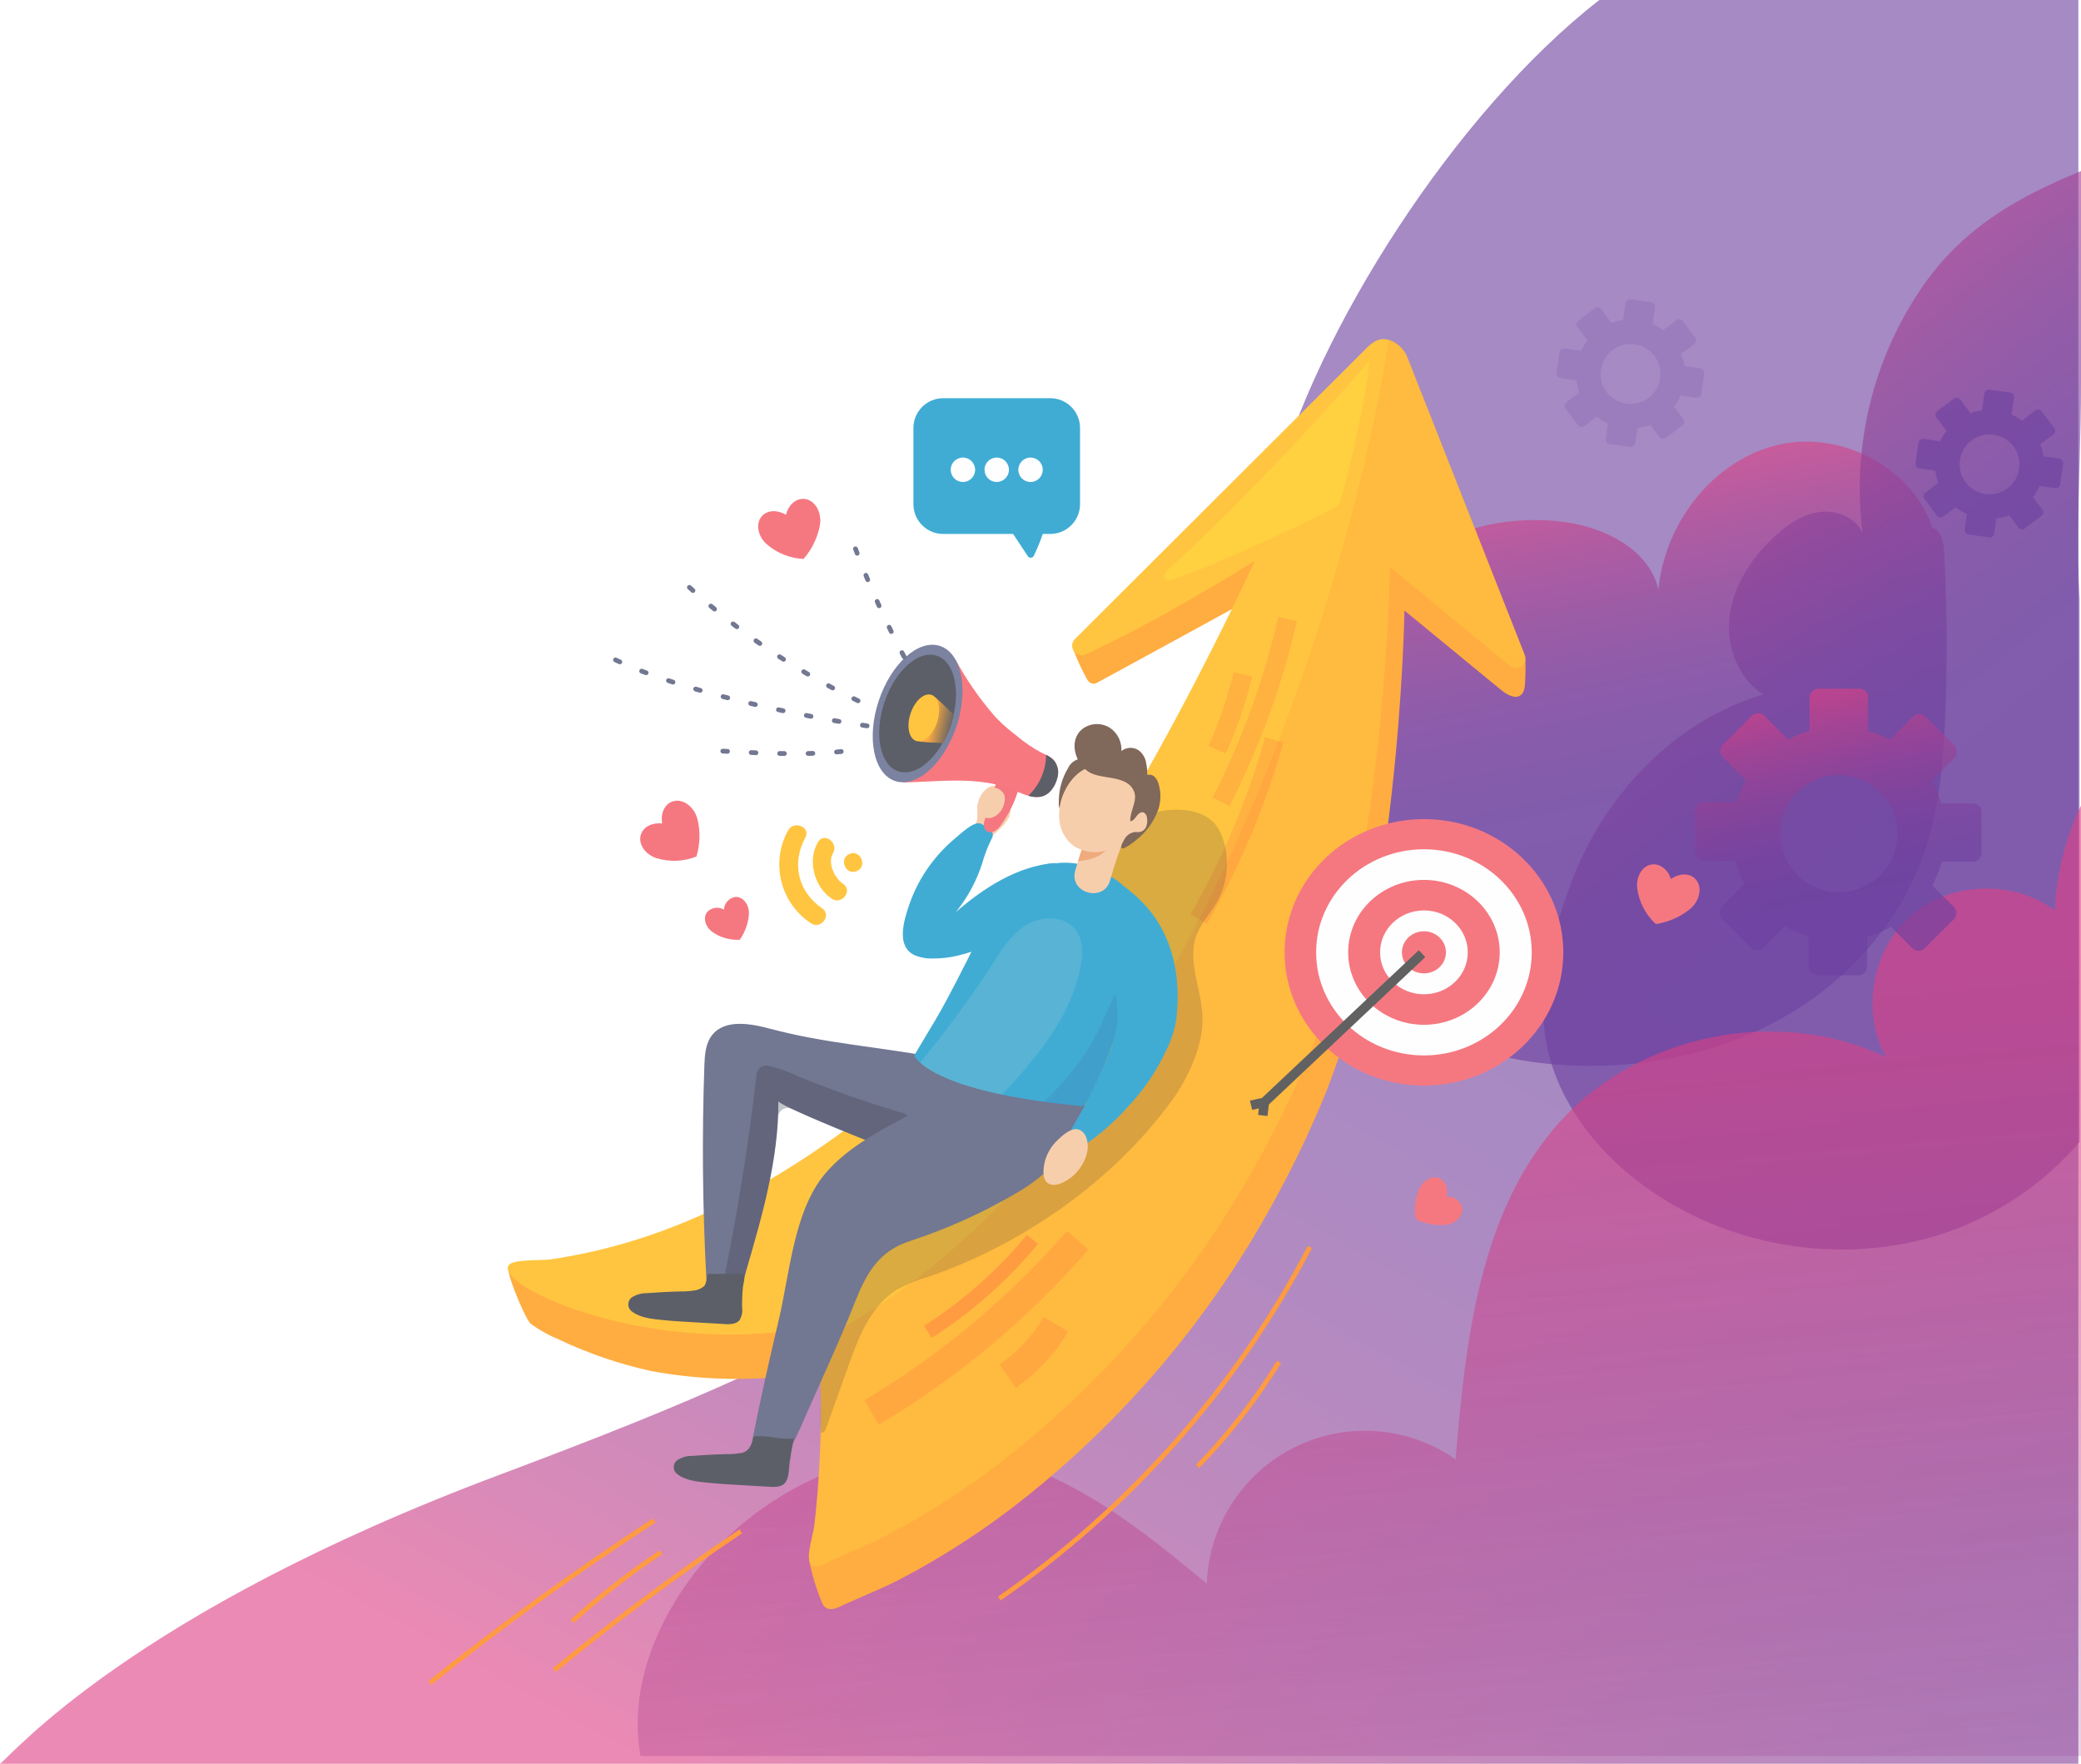
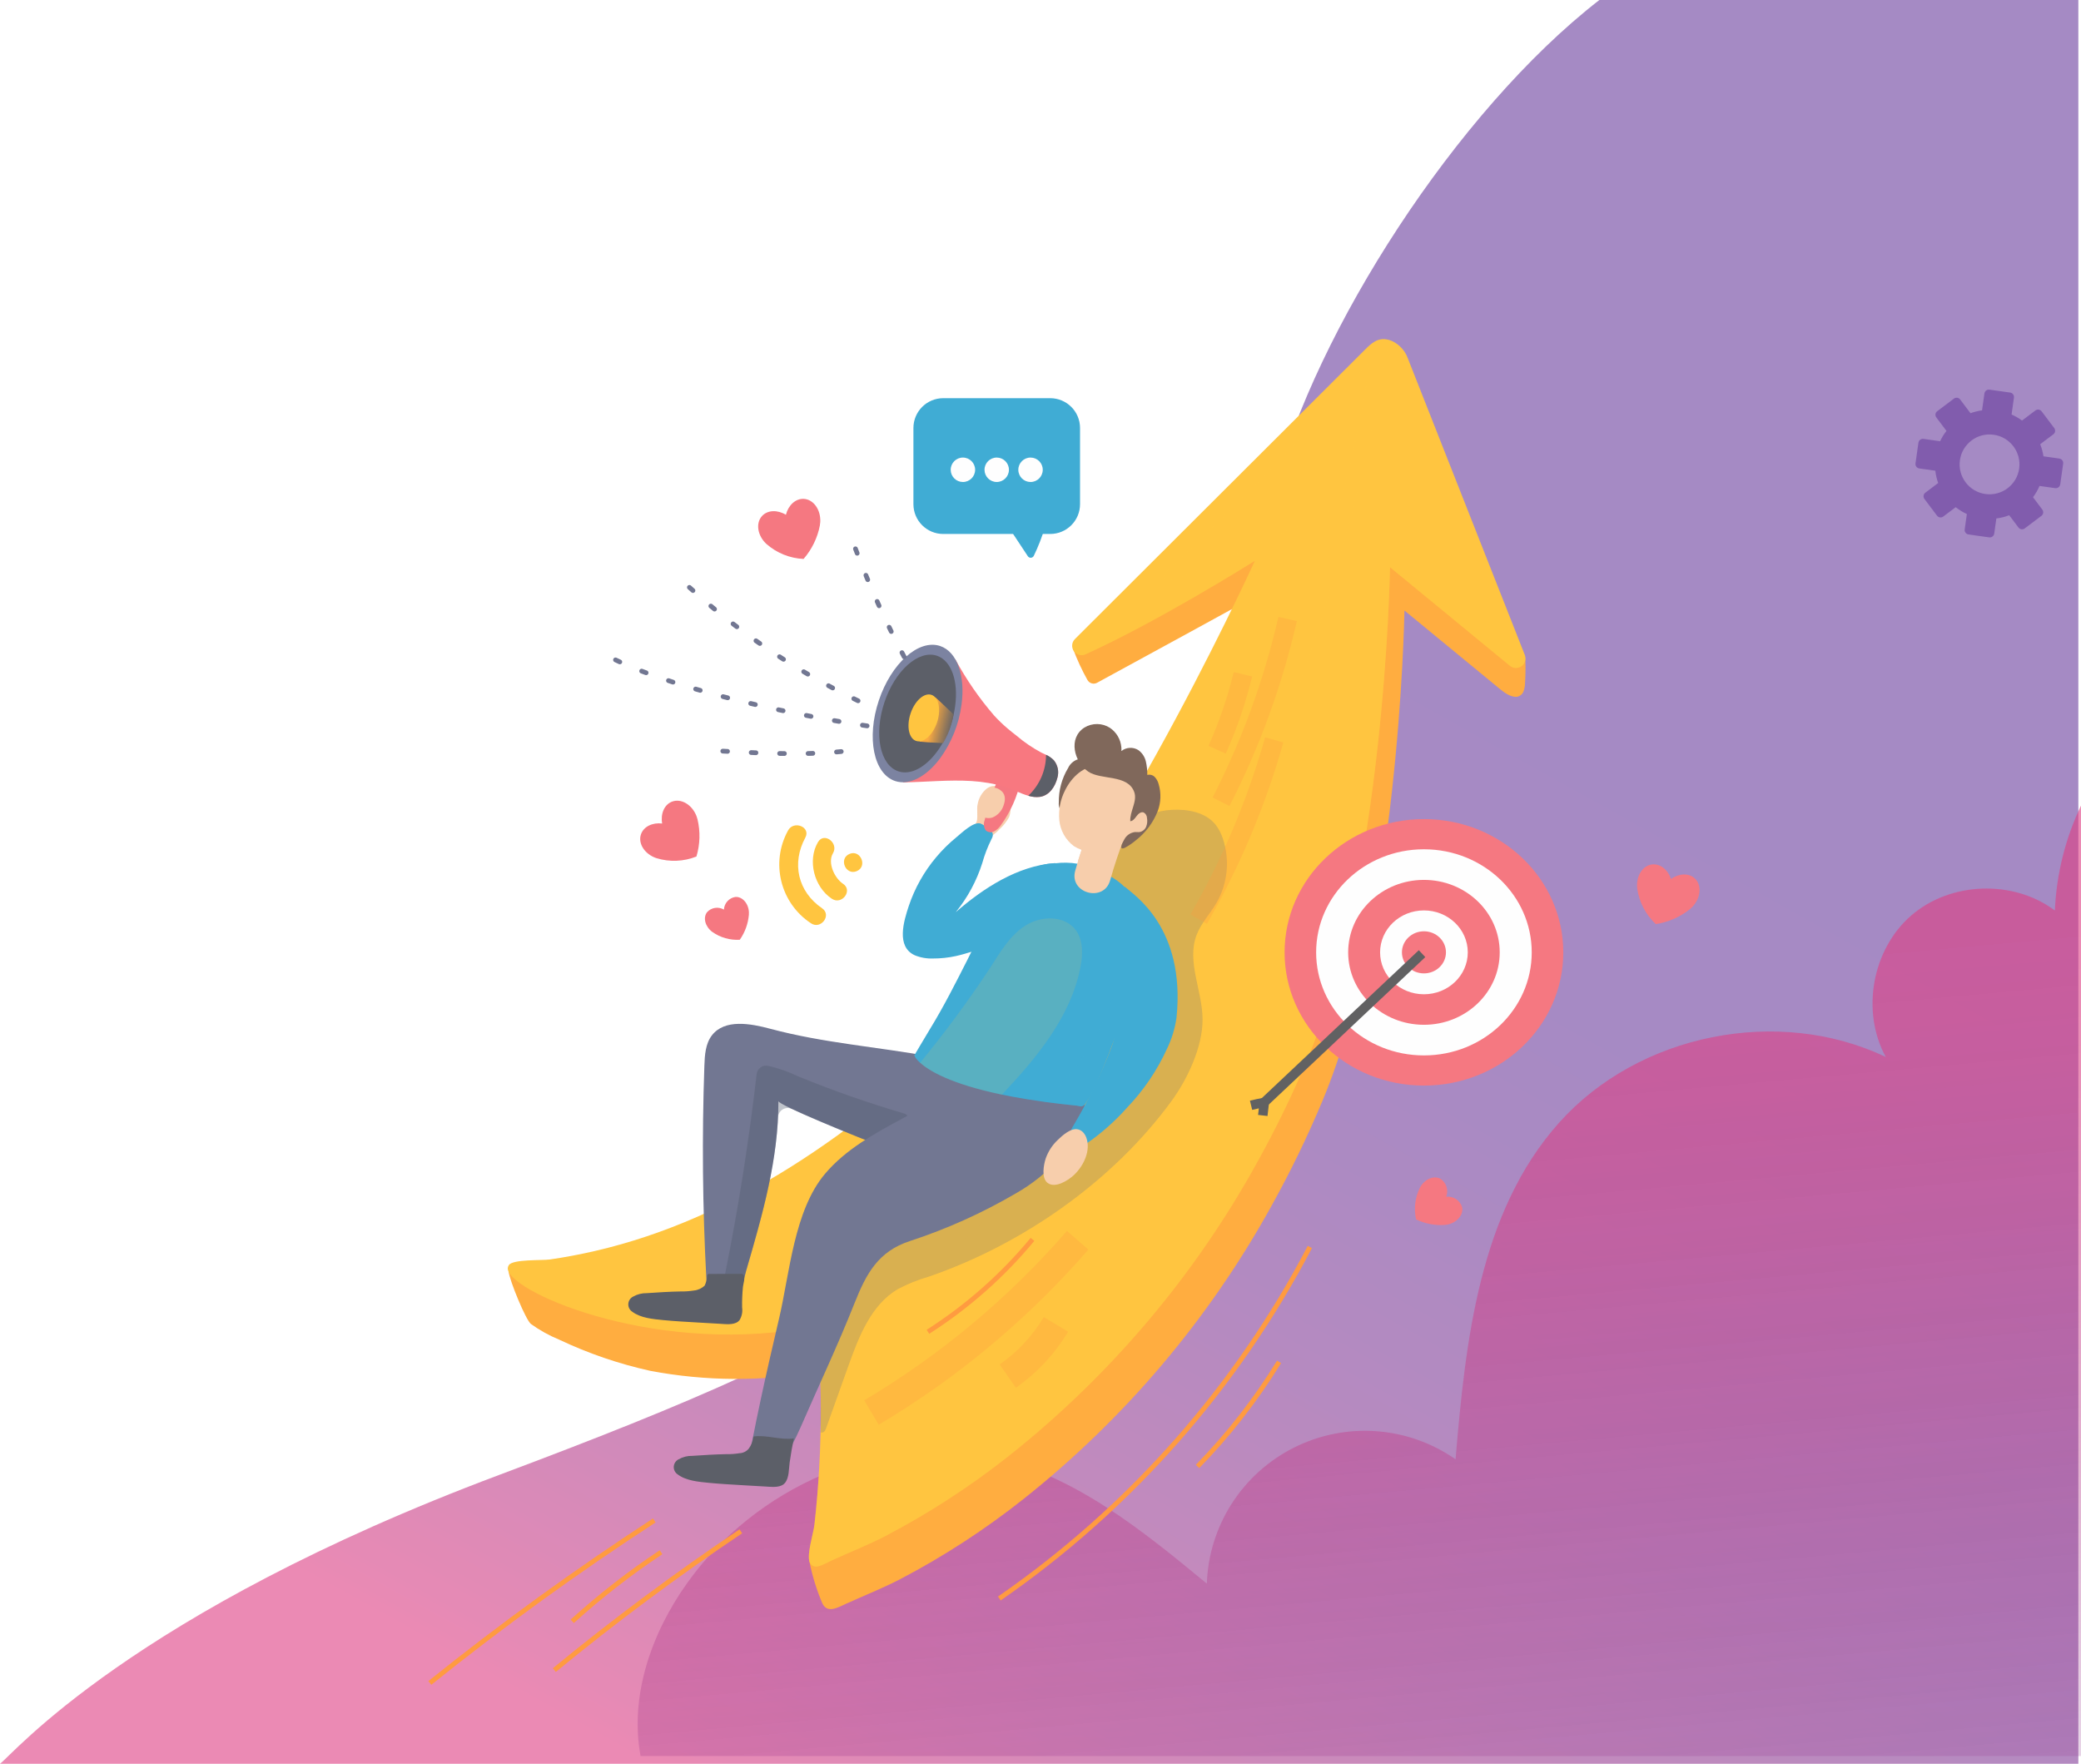
<svg xmlns="http://www.w3.org/2000/svg" xmlns:xlink="http://www.w3.org/1999/xlink" width="438.759" height="371.84" viewBox="0 0 438.759 371.84">
  <defs>
-     <style>
- .a{opacity:0.75;}
- .ac,.ae,.b,.c,.d,.e{opacity:0.629;}
- .b{fill:url(#a);}
- .c{fill:url(#b);}
- .d{fill:url(#c);}
- .e{fill:url(#d);}
- .f{fill:#ff9100;}
- .aa,.g,.h,.z{fill:#ffb200;}
- .h,.j,.w,.x{opacity:0.283;}
- .h,.j,.o,.p,.q,.w,.x{mix-blend-mode:multiply;}
- .aa,.h,.j,.o,.p,.q,.w,.x,.z{isolation:isolate;}
- .i,.p{fill:#0090c6;}
- .j{fill:#494949;}
- .k{fill:#fefefe;}
- .l{fill:#f24b57;}
- .m,.q{fill:#f4be90;}
- .n{fill:#43496d;}
- .o{fill:#15233a;opacity:0.356;}
- .p{opacity:0.277;}
- .r{fill:#252935;}
- .s{fill:#563624;}
- .t{fill:#f54b56;}
- .u{fill:#505982;}
- .v{fill:url(#e);}
- .ab,.af,.ag,.w,.x,.y{fill:none;}
- .af,.w,.x,.y{stroke:#ff7900;}
- .ab,.af,.w,.x,.y{stroke-miterlimit:10;}
- .w{stroke-width:4px;}.x{stroke-width:6px;}.y{stroke-width:3px;}
- .z{opacity:0.302;}
- .aa,.z{mix-blend-mode:screen;}.
- aa{opacity:0.134;}
- .ab{stroke:#2c2c2d;stroke-width:2px;}
- .ac{fill:url(#f);}
- .ad{opacity:0.174;fill:url(#g);}.ae{fill:url(#h);}
- .ag{stroke:#43496d;stroke-linecap:round;stroke-linejoin:round;stroke-dasharray:1 5;}
- </style>
    <linearGradient id="a" x1="0.44" y1="1.091" x2="1.103" y2="0.092" gradientUnits="objectBoundingBox">
      <stop offset="0" stop-color="#d5005b" stop-opacity="0.969" />
      <stop offset="0.024" stop-color="#c8005d" stop-opacity="0.969" />
      <stop offset="0.116" stop-color="#9d0068" stop-opacity="0.969" />
      <stop offset="0.21" stop-color="#790070" stop-opacity="0.969" />
      <stop offset="0.305" stop-color="#5e0076" stop-opacity="0.969" />
      <stop offset="0.401" stop-color="#4a007b" stop-opacity="0.969" />
      <stop offset="0.5" stop-color="#3e007e" stop-opacity="0.969" />
      <stop offset="0.604" stop-color="#3b007f" stop-opacity="0.969" />
    </linearGradient>
-     <linearGradient id="b" x1="0.431" y1="0.067" x2="0.615" y2="0.977" xlink:href="#a" />
    <linearGradient id="c" x1="0.364" y1="0.065" x2="0.742" y2="0.987" xlink:href="#a" />
    <linearGradient id="d" x1="0.461" y1="0.204" x2="0.624" y2="1.401" gradientUnits="objectBoundingBox">
      <stop offset="0" stop-color="#d5005b" stop-opacity="0.969" />
      <stop offset="0.099" stop-color="#d0005c" stop-opacity="0.941" />
      <stop offset="0.238" stop-color="#c2005f" stop-opacity="0.855" />
      <stop offset="0.399" stop-color="#ac0064" stop-opacity="0.714" />
      <stop offset="0.579" stop-color="#8d006b" stop-opacity="0.522" />
      <stop offset="0.77" stop-color="#660074" stop-opacity="0.275" />
      <stop offset="0.956" stop-color="#3b007f" stop-opacity="0" />
    </linearGradient>
    <linearGradient id="e" x1="0.374" y1="0.526" x2="1.111" y2="0.751" gradientUnits="objectBoundingBox">
      <stop offset="0" stop-color="#ff9100" stop-opacity="0.969" />
      <stop offset="0.215" stop-color="#c1730e" stop-opacity="0.969" />
      <stop offset="0.53" stop-color="#6e4b23" stop-opacity="0.969" />
      <stop offset="0.754" stop-color="#393230" stop-opacity="0.969" />
      <stop offset="0.864" stop-color="#252935" stop-opacity="0.969" />
    </linearGradient>
    <linearGradient id="f" x1="-0.107" y1="-1.127" x2="0.146" y2="0.093" xlink:href="#a" />
    <linearGradient id="g" x1="-0.168" y1="-0.783" x2="0.085" y2="0.437" xlink:href="#a" />
    <linearGradient id="h" x1="0.404" y1="0.039" x2="0.66" y2="1.273" xlink:href="#a" />
  </defs>
  <g transform="translate(-40 -440)">
    <g class="a" opacity="0.75" transform="translate(-192.281 373.695)">
      <path class="b" opacity="0.629" fill="url(#a)" d="M670.481,66.305v371.84h-438.2c2.53-1.77,27.53-31.77,105.32-60.92,81-30.35,105.92-45.57,131.18-95.11,17.79-34.88,22.25-74.77,32.17-112.65,8.71-33.3,38.23-79.63,68.54-103.16Z" />
-       <path class="c" fill="url(#b)" opacity="0.629" d="M640.258,179.628c-3.051-13.836-19.016-22.712-32.839-19.6S583.3,176.47,581.941,190.573c-2.085-8.824-12.009-13.433-21.027-14.372-11.277-1.175-23.166,1.6-31.974,8.738-10.163,8.237-15.291,21.274-17.518,34.165-2.04,11.814-1.965,24.149,1.594,35.6s10.794,21.96,21,28.256c8.3,5.125,18.144,7.276,27.883,7.878,15.726.973,31.842-2,45.639-9.607s25.122-20.006,30.349-34.87c3.323-9.447,4.159-19.573,4.554-29.58q.681-17.27-.278-34.55c-.115-2.061-.867-4.748-2.93-4.754" />
-       <path class="d" fill="url(#c)" opacity="0.629" d="M671.04,102.37v44.62c0,5.7-.15,11.47-.31,17.25-.23,9.11-.46,18.24-.06,27.17.01.34.03.67.06,1.01V307.08a65.558,65.558,0,0,1-24.31,17.64c-19.37,8.01-42.35,6.24-60.64-3.99-9.55-5.33-17.97-12.98-23.18-22.59-8.29-15.26-4.82-29.99.79-45.33,6.79-18.55,21.74-34.54,40.7-40.09-5.44-3.36-7.96-10.35-7.12-16.69s4.57-12.01,9.22-16.4c2.67-2.54,5.84-4.79,9.48-5.35s7.81,1.02,9.31,4.38a75.077,75.077,0,0,1,12.62-51.91c8.56-12.35,19.8-18.76,33.13-24.25C670.83,102.45,670.94,102.41,671.04,102.37Z" />
      <path class="e" fill="url(#d)" opacity="0.629" d="M671.04,236.14V436.52H367.34c-2.36-12.72,2.32-26,9.88-36.55,14.23-19.89,40.1-31.76,64-26.58,17.38,3.77,31.8,15.45,45.51,26.78a33.357,33.357,0,0,1,52.44-26.21c2.11-25.09,5.03-52.1,21.76-70.89a1.659,1.659,0,0,0,.13-.14c16.74-18.68,46.17-24.58,68.82-13.79-5.25-9.58-2.9-22.68,5.36-29.83s21.56-7.61,30.29-1.05A56.99,56.99,0,0,1,671.04,236.14Z" />
      <path class="f" fill="#ff9100" d="M339.493,334.286c4.135.034,8.366.948,12.477,1.4,1.28.141,2.574.159,3.846.364,1.4.226,2.762.676,4.143,1.012a28.074,28.074,0,0,0,5.093.744,12.069,12.069,0,0,0,4.136-.909q4.6-1.431,9.073-3.219a141.422,141.422,0,0,0,17.263-8.326,204.054,204.054,0,0,0,31.346-22.3q5.578-4.735,10.929-9.733c28.383-26.387,60.788-96.763,62.076-99.573.013-.028-.581-3.058-.608-3.041-1.239.779-29.185,16.006-35.68,19.544a1.5,1.5,0,0,1-2.053-.634,46.408,46.408,0,0,1-2.995-6.482c-.054-.255.3.05.386-.2a1.488,1.488,0,0,1,.427-.568,51.259,51.259,0,0,1,9.466-6.762q4.027-2.371,8.189-4.5a13.839,13.839,0,0,0,3.425-2.289q1.737-1.6,3.481-3.187c4.637-4.231,9.3-8.434,13.944-12.655,8.558-7.778,17.056-15.628,25.244-23.8,1.494-1.491,3.177-3.089,5.929-1.729a6.479,6.479,0,0,1,3.09,3.478,9.521,9.521,0,0,0,1.011,2.564l1.116,2.829,9.541,24.192,4.925,12.485,2.316,5.872a34.977,34.977,0,0,0,2.455,5.612,2.867,2.867,0,0,1,.329.657,2.817,2.817,0,0,1,.086.71q.07,2.287-.087,4.574a4.866,4.866,0,0,1-.335,1.7,1.775,1.775,0,0,1-1.278,1.073c-1.343.2-2.774-.886-3.74-1.68l-2.93-2.409-6.491-5.335-10.592-8.706c-.021-.017-.052-.01-.052.017-.038,2.2-1.246,64.977-17.279,103.3a220.486,220.486,0,0,1-10.74,22.137,205.875,205.875,0,0,1-52.286,61.807,165.085,165.085,0,0,1-26.032,16.921c-3.742,1.935-7.622,3.461-11.445,5.2-1.662.758-3.962,2.15-4.99-.212a44.928,44.928,0,0,1-2.687-8.748c-.053-.267.2-.347.277-.609a1.8,1.8,0,0,1,.4-.641c.775-.921,1.618-1.8,2.3-2.779a11.954,11.954,0,0,0,1.87-3.843,24.962,24.962,0,0,0,.379-4.987q.246-5.359.229-10.729-.021-6.271-.4-12.533c-.206-3.425.03-4.415-3.326-3.849a97.8,97.8,0,0,1-35.3-.207,90.4,90.4,0,0,1-19.175-6.565,29.2,29.2,0,0,1-5.97-3.311C343.156,344.606,339.754,336.4,339.493,334.286Z" />
      <path class="g" fill="#ffb200" d="M550.62,206.66,525.4,185.93c-.02-.02-.05-.01-.05.01-.04,2.21-1.25,64.98-17.28,103.31a220.124,220.124,0,0,1-10.74,22.13,205.92,205.92,0,0,1-52.28,61.81,166.407,166.407,0,0,1-26.04,16.92c-3.74,1.94-7.63,3.46-11.45,5.21-1.57.71-3.7,2.26-4.57.28-.66-1.49.8-6.09,1-7.8q.735-6.525,1.07-13.08.315-5.97.29-11.95-.03-6.285-.4-12.54c-.03-.47-.05-.9-.07-1.28-.14-2.38-.36-3.06-3.26-2.57-.02,0-.05.01-.07.01-32.59,5.48-63.07-8.25-62.19-12.86a1.2,1.2,0,0,1,.2-.5c.81-1.29,7.02-.96,8.66-1.2,3.17-.46,6.34-1.06,9.47-1.78,29.87-6.89,54.99-25.34,77.06-45.87,28.39-26.39,60.79-96.76,62.08-99.58.01-.01-.01-.04-.04-.02-1.41.88-20.31,12.71-35.64,19.68a1.994,1.994,0,0,1-2.23-3.23l61.14-60.99c1.31-1.31,2.76-2.7,4.95-2.1a5.144,5.144,0,0,1,.97.37,6.444,6.444,0,0,1,3.1,3.49c6.95,17.62,19.17,48.6,24.68,62.58A2,2,0,0,1,550.62,206.66Z" />
      <path class="h" isolation="isolate" mix-blend-mode="multiply" opacity="0.283" fill="#ffb200" d="M550.62,206.66,525.4,185.93c-.02-.02-.05-.01-.05.01-.04,2.21-1.25,64.98-17.28,103.31a220.124,220.124,0,0,1-10.74,22.13,205.92,205.92,0,0,1-52.28,61.81,166.407,166.407,0,0,1-26.04,16.92c-3.74,1.94-7.63,3.46-11.45,5.21-1.57.71-3.7,2.26-4.57.28-.66-1.49.8-6.09,1-7.8q.735-6.525,1.07-13.08.315-5.97.29-11.95-.03-6.285-.4-12.54c-.03-.47-.05-.9-.07-1.28,39.34-19.96,67.17-60.33,86.1-100.82,22.12-47.35,32.07-94.88,34.03-110.19a5.144,5.144,0,0,1,.97.37,6.444,6.444,0,0,1,3.1,3.49c6.95,17.62,19.17,48.6,24.68,62.58A2,2,0,0,1,550.62,206.66Z" />
      <rect class="i" fill="#0090c6" width="35.13" height="28.625" rx="6.285" transform="translate(424.867 150.252)" />
      <path class="i" fill="#0090c6" d="M445.128,177.727l3.862,5.841a.725.725,0,0,0,1.252-.072,40,40,0,0,0,2.376-6.125" />
      <path class="j" fill="#494949" isolation="isolate" mix-blend-mode="multiply" opacity="0.283" d="M484.56,263.44c-2.12,5.62,1.24,11.75,1.27,17.75.03,5.81-3.17,12.61-6.54,17.22-12.355,16.927-31.417,30.238-51.16,37.03a35.121,35.121,0,0,0-6.541,2.628c-5.621,3.316-8.2,9.948-10.4,16.094l-4.7,13.153c-.229.639-.475,1.085-1.13,1.009a55.282,55.282,0,0,1-.016-5.554q-.03-6.285-.4-12.54c-.03-.47-.05-.9-.07-1.28-.14-2.38-.36-3.06-3.26-2.57-.02,0-.05.01-.07.01a167.542,167.542,0,0,1,34-49.86l1.81-1.6q8.715-16.095,17.41-32.18a119.066,119.066,0,0,1,9.64-15.82c3.92-5.16,8.24-9.57,15.02-9.9,3.33-.16,7.02.52,9.12,3.1a9.495,9.495,0,0,1,1.56,2.97,16.537,16.537,0,0,1-1.35,13.58C487.41,258.97,485.5,260.96,484.56,263.44Z" />
      <path class="k" fill="#fefefe" d="M437.877,165.345a2.575,2.575,0,1,1-2.574-2.575A2.575,2.575,0,0,1,437.877,165.345Z" />
      <circle class="k" fill="#fefefe" cx="2.574" cy="2.574" r="2.574" transform="translate(439.857 162.77)" />
      <path class="k" fill="#fefefe" d="M452.135,165.345a2.575,2.575,0,1,1-2.574-2.575A2.574,2.574,0,0,1,452.135,165.345Z" />
      <ellipse class="l" fill="#f24b57" cx="29.381" cy="28.09" rx="29.381" ry="28.09" transform="translate(503.123 238.991)" />
      <ellipse class="k" fill="#fefefe" cx="22.727" cy="21.729" rx="22.727" ry="21.729" transform="translate(509.777 245.353)" />
      <ellipse class="l" fill="#f24b57" cx="15.977" cy="15.274" rx="15.977" ry="15.274" transform="translate(516.528 251.807)" />
      <ellipse class="k" fill="#fefefe" cx="9.244" cy="8.838" rx="9.244" ry="8.838" transform="translate(523.26 258.243)" />
      <ellipse class="l" fill="#f24b57" cx="4.643" cy="4.439" rx="4.643" ry="4.439" transform="translate(527.862 262.642)" />
      <path class="l" fill="#f24b57" d="M589.623,251.5c-1.265-1.183-3.348-1.08-5.031.117-.65-1.961-2.269-3.275-3.989-3.068-2.037.244-3.437,2.527-3.128,5.1a12.708,12.708,0,0,0,3.912,7.473,15.1,15.1,0,0,0,7.179-3.133,5.9,5.9,0,0,0,.565-.525C590.9,255.568,591.121,252.9,589.623,251.5Z" />
      <path class="l" fill="#f24b57" d="M540.542,320.772A3.167,3.167,0,0,0,537.2,318.6a3.166,3.166,0,0,0-1.234-3.794c-1.442-.752-3.381.114-4.331,1.934a10.075,10.075,0,0,0-.787,6.641,11.987,11.987,0,0,0,6.1,1.166,4.777,4.777,0,0,0,.6-.09C539.554,324.007,540.894,322.36,540.542,320.772Z" />
      <path class="l" fill="#f24b57" d="M401.736,171.478c-1.73-.08-3.249,1.35-3.754,3.353-1.766-1.071-3.851-1.021-5.026.252-1.391,1.507-.976,4.153.927,5.91a12.71,12.71,0,0,0,7.825,3.149,15.107,15.107,0,0,0,3.431-7.041,5.785,5.785,0,0,0,.09-.767C405.349,173.748,403.785,171.573,401.736,171.478Z" />
      <path class="l" fill="#f24b57" d="M373.935,235.321c-1.61.638-2.406,2.566-2.042,4.6-2.051-.25-3.931.653-4.478,2.3-.648,1.947.818,4.188,3.275,5.006a12.712,12.712,0,0,0,8.428-.348,15.1,15.1,0,0,0,.231-7.829,5.905,5.905,0,0,0-.233-.736C378.161,235.9,375.842,234.565,373.935,235.321Z" />
      <path class="l" fill="#f24b57" d="M387.335,255.4a2.862,2.862,0,0,0-2.425,2.669,2.859,2.859,0,0,0-3.563.554c-.879,1.178-.386,3.032,1.1,4.142a9.1,9.1,0,0,0,5.811,1.662,10.833,10.833,0,0,0,1.92-5.273,4.239,4.239,0,0,0,.007-.553C390.079,256.747,388.8,255.314,387.335,255.4Z" />
      <path class="m" fill="#f4be90" d="M439.9,243.975a8.26,8.26,0,0,0,.806-.78c.651-.725,1.52-1.187,2.177-1.939a10.1,10.1,0,0,0,2.164-2.7,5.337,5.337,0,0,0,.043-3.409,5,5,0,0,0-1.272-2.306,2.767,2.767,0,0,0-2.439-.779,2.845,2.845,0,0,0-1.075.521,5.371,5.371,0,0,0-1.89,3.25c-.245,1.175.072,2.468-.179,3.6a11.567,11.567,0,0,1-1.508,2.677" />
      <path class="n" fill="#43496d" d="M441.693,304.437l1.4,1.427c-5.394,5.089-16.274,4.89-22.972,2.838-.26-.076-.855-.3-1.7-.626-5.592-2.128-22.026-8.8-22.026-9.635.061,12.169-3.38,24.048-6.783,35.728-.778,2.678-1.838,9.926-5.538,7.966a5.082,5.082,0,0,1-.992-.7c-1.534-1.335-1.763-3.6-1.877-5.63q-1.2-22.4-.412-44.839c.076-2.227.229-4.616,1.587-6.386,2.693-3.486,8.1-2.517,12.352-1.373,11.246,3.006,22.69,3.807,34.058,5.89,3.517.641,7.164.6,10.612,1.534s6.882,3.2,7.8,6.653S445.218,305.055,441.693,304.437Z" />
      <path class="o" fill="#15233a" opacity="0.356" isolation="isolate" mix-blend-mode="multiply" d="M423.43,304.618q-2,1.546-4.139,2.911a2.048,2.048,0,0,1-1.84.177c-4.577-1.772-13.608-5.435-18.214-7.614a2.053,2.053,0,0,0-2.921,1.787c-.515,10.971-3.628,21.712-6.71,32.29-.162.558-.336,1.315-.544,2.145a2.056,2.056,0,0,1-4.01-.9q.144-.734.29-1.466,4.074-20.436,6.466-41.166a2.034,2.034,0,0,1,2.348-1.8,30.04,30.04,0,0,1,6.338,2.212,226.371,226.371,0,0,0,22.289,7.819A2.059,2.059,0,0,1,423.43,304.618Z" />
      <path class="n" fill="#43496d" d="M455.866,310.26a36.548,36.548,0,0,1-9.409,7.64,114.933,114.933,0,0,1-22.317,10.041c-6.689,2.169-9.23,6.886-11.687,13.092-3.479,8.789-7.555,17.389-11.323,26.059-2.344,5.394-5.974,11.672-11.855,11.6,2.021-11.506,4.552-22.916,7.237-34.283,2.268-9.606,3.148-22.873,9.737-30.662,4.313-5.1,10.363-8.437,16.16-11.556,5.827-3.135,11.362-6.7,17.024-9.971,4.106-2.372,8.449-4.811,13.19-4.87,8.391-.1,9.661,8.055,7.8,14.625A22.138,22.138,0,0,1,455.866,310.26Z" />
      <path class="i" fill="#0090c6" d="M472.23,268.78c-.14.66-.29,1.33-.46,2.01a160.031,160.031,0,0,1-8.23,23.77,25.831,25.831,0,0,1-2.31,4.27,1.71,1.71,0,0,1-.7.66c-.39.16-.82-.05-1.24-.09q-3.705-.375-6.88-.81c-2.39-.33-4.56-.68-6.55-1.05-.81-.15-1.58-.3-2.33-.46-10.83-2.26-15.37-5.03-17.24-6.72-.06-.06-.12-.11-.18-.17a4.215,4.215,0,0,1-1.06-1.38s2.22-3.77,3.29-5.53c2.92-4.76,5.41-9.7,7.94-14.69,1.59-3.12,3.04-6.31,4.63-9.42,1.51-2.96,4.55-5.67,6.92-7.99a11.17,11.17,0,0,1,2.36-1.87,11.436,11.436,0,0,1,4.49-.99,16.15,16.15,0,0,1,4.86.09,13.615,13.615,0,0,1,1.62.48,27.38,27.38,0,0,1,5.78,2.48,14.508,14.508,0,0,1,5.76,6.81C473.57,260.32,473.21,264.25,472.23,268.78Z" />
      <path class="p" opacity="0.277" fill="#0090c6" isolation="isolate" mix-blend-mode="multiply" d="M472.23,268.78c-.14.66-.29,1.33-.46,2.01a160.031,160.031,0,0,1-8.23,23.77,25.831,25.831,0,0,1-2.31,4.27,1.71,1.71,0,0,1-.7.66c-.39.16-.82-.05-1.24-.09q-3.705-.375-6.88-.81C467.03,284.45,463.97,277.79,472.23,268.78Z" />
      <path class="i" fill="#0090c6" d="M452.6,258.586a1.163,1.163,0,0,0,.446-1.687c-.743-2.018,3.724-8.789,1.58-8.628-7.855.592-15.07,5.325-20.827,10.336a31.558,31.558,0,0,0,5.586-10.352,28.272,28.272,0,0,1,1.924-5.01c.891-1.515-.381-2.135-1.61-2.955a2.574,2.574,0,0,0-.748-.383c-1.478-.392-3.944,2.03-5.009,2.9a31.866,31.866,0,0,0-4.278,4.217,31.523,31.523,0,0,0-5.77,10.265c-1.076,3.23-2.694,8.581,1.235,10.4a9.273,9.273,0,0,0,3.888.69,22.341,22.341,0,0,0,4.8-.514c1.181-.259,2.339-.614,3.5-.968l2.822-.864a27.19,27.19,0,0,0,3.615-1.3,24.3,24.3,0,0,0,4.6-3.041C449.72,260.62,451.207,259.65,452.6,258.586Z" />
      <path class="i" fill="#0090c6" d="M469.453,253.252a40.716,40.716,0,0,1-.889,4.194c-.632,1.667-1.516,3.281-2.264,4.9a12.524,12.524,0,0,0-1.154,5.591,17.387,17.387,0,0,0,1.105,3.695q.6,1.982,1.16,3.976a20.863,20.863,0,0,1-.852,11.629,109.433,109.433,0,0,1-7.772,16.054,8.934,8.934,0,0,0-1.166,2.573c-.61,2.881,1.862,2.762,3.672,1.581a47.986,47.986,0,0,0,8.616-7.62,44.977,44.977,0,0,0,8.463-12.5,22.27,22.27,0,0,0,1.962-6.447C482.313,261.686,471.141,254.86,469.453,253.252Z" />
      <path class="m" fill="#f4be90" d="M469.45,242.63a97.147,97.147,0,0,0-3.11,9.28c-1.33,4.73-8.69,2.71-7.36-2.03.19-.69.39-1.36.6-2.05.02-.09.05-.19.08-.28.4-1.27.81-2.52,1.26-3.77.03-.09.07-.19.1-.28.34-.97.7-1.94,1.08-2.9a3.9,3.9,0,0,1,4.69-2.67C468.63,238.44,470.2,240.71,469.45,242.63Z" />
      <path class="q" fill="#f4be90" isolation="isolate" mix-blend-mode="multiply" d="M467.09,243.58a7.777,7.777,0,0,1-4.56,3.73,11.2,11.2,0,0,1-2.95.52c.02-.09.05-.19.08-.28.4-1.27.81-2.52,1.26-3.77a10.344,10.344,0,0,0,3.96.01A7.9,7.9,0,0,1,467.09,243.58Z" />
      <path class="r" fill="#252935" d="M387.892,344.933a1.858,1.858,0,0,0,.294-.281,4,4,0,0,0,.562-2.7,36.726,36.726,0,0,1,.18-4.387c.075-.748.818-2.716-.427-2.71l-6.739.03a.448.448,0,0,0-.212.035c-.127.067-.159.232-.18.375a5.386,5.386,0,0,1-.514,2.038,3.813,3.813,0,0,1-2.242,1.039,15.99,15.99,0,0,1-2.828.2c-2.381.042-4.758.2-7.134.359a5.562,5.562,0,0,0-2.885.73,1.837,1.837,0,0,0-.169,3.192c1.752,1.328,4.426,1.551,6.533,1.761,2.386.238,4.788.355,7.18.5q2.381.148,4.762.275C385.2,345.453,386.9,345.691,387.892,344.933Z" />
      <path class="r" fill="#252935" d="M397.479,379.235a1.808,1.808,0,0,0,.293-.281c.913-1.093.817-2.983,1-4.31q.355-2.559.882-5.09c-2.821.417-5.691-.8-8.514-.4a5.352,5.352,0,0,1-.975,2.544,2.68,2.68,0,0,1-1.965.978,16,16,0,0,1-2.828.2c-2.381.042-4.759.2-7.135.359a5.547,5.547,0,0,0-2.884.731,1.836,1.836,0,0,0-.169,3.191c1.752,1.328,4.426,1.551,6.533,1.761,2.385.239,4.788.355,7.18.505q2.38.147,4.762.275C394.791,379.755,396.488,379.993,397.479,379.235Z" />
      <path class="m" fill="#f4be90" d="M460.749,305.142a2.159,2.159,0,0,0-1.423-.786c-1.411-.125-3.051,1.332-3.995,2.243a9.821,9.821,0,0,0-2.58,3.968c-.435,1.349-.929,4.065.377,5.1,1.6,1.272,4.39-.513,5.58-1.636,2.041-1.925,3.64-5.166,2.581-7.979A3.043,3.043,0,0,0,460.749,305.142Z" />
      <path class="s" fill="#563624" d="M461.682,227.059a3.566,3.566,0,0,1,.255,2.58,20.42,20.42,0,0,1-.27,2.623,9.312,9.312,0,0,1-2.689,4.7c-.683.638-1.684,1.192-2.512.759a2.428,2.428,0,0,1-.946-2.21,13.614,13.614,0,0,1,1.949-7.272,3.486,3.486,0,0,1,2.577-1.981A1.986,1.986,0,0,1,461.682,227.059Z" />
      <path class="m" fill="#f4be90" d="M464,227.8c-3.113-.208-5.794,2.306-7.172,5.15a11.484,11.484,0,0,0-1.208,6.254,7.787,7.787,0,0,0,3.083,5.49,8.362,8.362,0,0,0,6.656.97A10.421,10.421,0,0,0,469.084,244q.63-.453,1.277-.882c.29-.191.539-.567.855-.677a2.935,2.935,0,0,1,.629-.1,3.458,3.458,0,0,0,1.527-.558,2.136,2.136,0,0,0,.812-.915,2.767,2.767,0,0,0,.17-.792,21.77,21.77,0,0,1,.272-2.713,3.974,3.974,0,0,0-.29-3.3c-.544-.71-1.417-.961-2.092-1.495-.744-.588-.868-1.581-1.438-2.35-1.276-1.724-3.657-2.733-5.543-1.844" />
      <path class="s" fill="#563624" d="M468.707,223.867a5.513,5.513,0,0,0-2.4-4.113,5.086,5.086,0,0,0-5.407-.052c-3.456,2.236-2.151,7.239.81,9.266,2.7,1.847,8.311.539,9.7,4.279.735,1.982-.943,4.082-.82,6.192.594-.05.983-.619,1.341-1.1s.931-.956,1.489-.743a1.371,1.371,0,0,1,.693,1.151,3.345,3.345,0,0,1-.17,1.834,1.875,1.875,0,0,1-1.378,1.137c-.317.045-.64-.011-.96,0a2.937,2.937,0,0,0-2.261,1.528c-.5.831-1.269,2.486.2,1.739a13.684,13.684,0,0,0,2.235-1.534,14.524,14.524,0,0,0,4.6-6.16,8.915,8.915,0,0,0,.2-5.642,3.473,3.473,0,0,0-.811-1.517,1.612,1.612,0,0,0-1.589-.451,12.044,12.044,0,0,0-.314-2.882,4.062,4.062,0,0,0-1.583-2.362,3.1,3.1,0,0,0-3.57.205A5.233,5.233,0,0,0,468.707,223.867Z" />
      <path class="l" fill="#f24b57" d="M442.81,230.484a1.473,1.473,0,0,0-.334.563,55.151,55.151,0,0,0-2.59,8.17,2.339,2.339,0,0,0,.225,2.15,1.564,1.564,0,0,0,1.75.228,3.918,3.918,0,0,0,1.389-1.243,24.921,24.921,0,0,0,4.239-9.443" />
      <path class="t" fill="#f54b56" d="M455.23,230.25c-.49,1.94-1.7,3.73-3.66,4.05a5.762,5.762,0,0,1-2.48-.23c-1.69-.48-3.43-1.43-4.87-1.86a28.088,28.088,0,0,0-3.49-.83,33.3,33.3,0,0,0-3.63-.42c-4.82-.3-9.64.23-14.46.29l11.04-25.99a66.384,66.384,0,0,0,8.19,11.88,30.627,30.627,0,0,0,2.84,2.74c.63.54,1.29,1.06,1.95,1.57a29.205,29.205,0,0,0,5.2,3.53c.32.15.65.3.97.46a5.307,5.307,0,0,1,1.66,1.17A4.021,4.021,0,0,1,455.23,230.25Z" />
      <path class="u" fill="#505982" d="M435,214.926a24.8,24.8,0,0,1-4.507,11.251c-2.832,3.8-6.439,5.8-9.48,4.789-4.531-1.514-6.076-9.1-3.446-16.968s8.414-13,12.932-11.5C434.135,203.723,435.841,208.863,435,214.926Z" />
      <path class="r" fill="#252935" d="M433.66,215.187c-.03.21-.06.43-.1.64a2.937,2.937,0,0,1-.05.29,19.769,19.769,0,0,1-.75,2.96,21.176,21.176,0,0,1-1.6,3.64c-.12.21-.24.42-.36.62a15.878,15.878,0,0,1-.99,1.48c-2.43,3.26-5.51,4.97-8.12,4.1-3.87-1.29-5.19-7.79-2.94-14.53,2.24-6.72,7.2-11.12,11.06-9.84C432.92,205.6,434.38,210,433.66,215.187Z" />
      <path class="v" fill="url(#e)" d="M433.34,216.927c-.009.08-.025.153-.041.233a15.736,15.736,0,0,1-.6,2.38,17.039,17.039,0,0,1-1.286,2.927c-.1.169-.193.338-.29.5-.627-.016-1.849-.112-2.452-.128-.129-.008-.265-.016-.394-.016-.523-.033-2.074-.161-2.219-.177.024,0,.145-.016.209-.314.048-.2.112-.394.177-.587.265-.884.563-1.761.868-2.629.611-1.737,1.279-3.466,1.745-5.251.137-.184.289-.361.418-.554C429.7,213.445,432.568,216.187,433.34,216.927Z" />
      <path class="g" fill="#ffb200" d="M430.213,217.039a8.457,8.457,0,0,1-1.538,3.842c-.966,1.3-2.2,1.98-3.234,1.635-1.546-.517-2.073-3.108-1.176-5.794s2.871-4.439,4.412-3.925C429.916,213.214,430.5,214.969,430.213,217.039Z" />
      <path class="r" fill="#252935" d="M455.23,230.247c-.49,1.94-1.7,3.73-3.66,4.05a5.762,5.762,0,0,1-2.48-.23,11.888,11.888,0,0,0,3.74-8.63,5.307,5.307,0,0,1,1.66,1.17A4.021,4.021,0,0,1,455.23,230.247Z" />
      <path class="w" stroke-width="4px" stroke-miterlimit="10 " stroke="#ff7900" fill="none" isolation="isolate" mix-blend-mode="multiply" opacity="0.283" d="M503.768,196.8a165.805,165.805,0,0,1-14.044,38.542" />
      <path class="w" stroke-width="4px" stroke-miterlimit="10 " stroke="#ff7900" fill="none" isolation="isolate" mix-blend-mode="multiply" opacity="0.283" d="M500.939,222.284a165.837,165.837,0,0,1-15.921,37.8" />
      <path class="w" stroke-width="4px" stroke-miterlimit="10 " stroke="#ff7900" fill="none" isolation="isolate" mix-blend-mode="multiply" opacity="0.283" d="M494.347,208.454a91.892,91.892,0,0,1-5.446,15.922" />
      <path class="x" stroke-width="6px" stroke-miterlimit="10 " stroke="#ff7900" fill="none" isolation="isolate" mix-blend-mode="multiply" opacity="0.283" d="M416.016,364.1A178.022,178.022,0,0,0,459.5,327.776" />
      <path class="x" stroke-width="6px" stroke-miterlimit="10 " stroke="#ff7900" fill="none" isolation="isolate" mix-blend-mode="multiply" opacity="0.283" d="M454.926,345.522a35.622,35.622,0,0,1-10.175,10.9" />
      <path class="y" stroke-miterlimit="10 " stroke="#ff7900" fill="none" d="M449.973,327.593a94.513,94.513,0,0,1-22.049,19.486" />
      <path class="z" opacity="0.302" mix-blend-mode="screen" isolation="isolate" fill="#ffb200" d="M484.616,186.589c-1.757.56-3.769,1.64-5.523,1.966-1.63.3-1.718-.974-.7-1.971,1.413-1.385,2.974-2.682,4.414-4.059q19.968-19.093,38.1-39.995c.408,2.106-3.8,22.3-6.215,30.078C514.4,173.551,488.021,185.505,484.616,186.589Z" />
      <path class="aa" opacity="0.134" mix-blend-mode="screen" isolation="isolate" fill="#ffb200" d="M460.09,270.17c-2.02,10.48-9.22,19.11-16.56,26.91-10.83-2.26-15.37-5.03-17.24-6.72l.01-.03a238.635,238.635,0,0,0,14.73-19.96c2.1-3.3,4.15-6.82,7.44-8.93s8.27-2.2,10.61.93C460.7,264.53,460.61,267.52,460.09,270.17Z" />
      <path class="ab" stroke="#2c2c2d" stroke-width="2px" stroke-miterlimit="10 " fill="none" d="M498.814,298.718l33.294-31.363" />
      <path class="ab" stroke="#2c2c2d" stroke-width="2px" stroke-miterlimit="10 " fill="none" d="M496.057,299.322q1.387-.339,2.79-.613l-.318,2.761" />
      <path class="ac" fill="url(#f)" opacity="0.629" d="M666.486,162.979l-3.359-.472a11.431,11.431,0,0,0-.69-2.546l2.774-2.089a.947.947,0,0,0,.186-1.325l-2.651-3.519a.947.947,0,0,0-1.325-.186l-2.816,2.121a11.468,11.468,0,0,0-2.2-1.27l.5-3.561a.945.945,0,0,0-.8-1.068l-4.362-.614a.946.946,0,0,0-1.069.805l-.5,3.561a11.423,11.423,0,0,0-2.431.6l-2.175-2.887a.946.946,0,0,0-1.325-.186l-3.519,2.651a.946.946,0,0,0-.186,1.324l2.132,2.831a11.435,11.435,0,0,0-1.341,2.175l-3.5-.492a.945.945,0,0,0-1.068.8L636.143,164a.948.948,0,0,0,.8,1.069l3.382.475a11.371,11.371,0,0,0,.6,2.59l-2.711,2.042a.947.947,0,0,0-.186,1.325l2.651,3.518a.946.946,0,0,0,1.325.187l2.617-1.972a11.461,11.461,0,0,0,2.352,1.439l-.456,3.242a.946.946,0,0,0,.8,1.069l4.362.613a.946.946,0,0,0,1.069-.8l.448-3.185a11.379,11.379,0,0,0,2.706-.682l1.953,2.592a.946.946,0,0,0,1.325.187l3.519-2.651a.947.947,0,0,0,.186-1.325l-1.959-2.6a11.449,11.449,0,0,0,1.371-2.376l3.3.464a.946.946,0,0,0,1.068-.8l.614-4.363A.946.946,0,0,0,666.486,162.979Zm-15.615,7.471A6.306,6.306,0,1,1,658,165.087,6.306,6.306,0,0,1,650.871,170.45Z" />
-       <path class="ad" opacity="0.174" fill="url(#g)" d="M590.8,143.925l-3.359-.473a11.417,11.417,0,0,0-.689-2.545l2.773-2.09a.945.945,0,0,0,.187-1.324l-2.651-3.519a.946.946,0,0,0-1.325-.186l-2.816,2.121a11.468,11.468,0,0,0-2.2-1.27l.5-3.561a.946.946,0,0,0-.805-1.069l-4.363-.613a.945.945,0,0,0-1.068.805l-.5,3.56a11.484,11.484,0,0,0-2.431.6l-2.176-2.887a.946.946,0,0,0-1.324-.187l-3.519,2.651a.946.946,0,0,0-.186,1.325l2.132,2.831a11.383,11.383,0,0,0-1.341,2.175l-3.5-.493a.948.948,0,0,0-1.069.8l-.613,4.363a.945.945,0,0,0,.8,1.068l3.382.476a11.437,11.437,0,0,0,.6,2.59l-2.71,2.042a.945.945,0,0,0-.186,1.324l2.651,3.519a.945.945,0,0,0,1.324.186l2.618-1.971a11.36,11.36,0,0,0,2.352,1.438l-.457,3.243a.948.948,0,0,0,.805,1.069l4.363.613a.945.945,0,0,0,1.068-.8l.448-3.185a11.375,11.375,0,0,0,2.707-.682l1.953,2.592a.945.945,0,0,0,1.324.186L587.032,156a.946.946,0,0,0,.187-1.324l-1.96-2.6a11.359,11.359,0,0,0,1.371-2.376l3.3.464a.947.947,0,0,0,1.069-.8l.613-4.363A.945.945,0,0,0,590.8,143.925ZM575.19,151.4a6.307,6.307,0,1,1,7.126-5.363A6.306,6.306,0,0,1,575.19,151.4Z" />
-       <path class="ae" fill="url(#h)" opacity="0.629" d="M648.226,235.661h-6.643a22.417,22.417,0,0,0-2.032-4.749l4.809-4.808a1.852,1.852,0,0,0,0-2.62l-6.1-6.1a1.853,1.853,0,0,0-2.62,0l-4.883,4.883a22.434,22.434,0,0,0-4.609-1.864v-7.043a1.853,1.853,0,0,0-1.853-1.852h-8.628a1.853,1.853,0,0,0-1.853,1.852V220.4a22.465,22.465,0,0,0-4.551,1.831l-5.006-5.006a1.852,1.852,0,0,0-2.62,0l-6.1,6.1a1.852,1.852,0,0,0,0,2.62l4.907,4.907a22.417,22.417,0,0,0-2.008,4.585h-6.923a1.853,1.853,0,0,0-1.853,1.852v8.628a1.853,1.853,0,0,0,1.853,1.853H598.2a22.355,22.355,0,0,0,1.877,4.858l-4.7,4.7a1.853,1.853,0,0,0,0,2.621l6.1,6.1a1.853,1.853,0,0,0,2.62,0l4.538-4.539a22.323,22.323,0,0,0,4.954,2.149v6.414a1.852,1.852,0,0,0,1.853,1.852h8.628a1.853,1.853,0,0,0,1.853-1.852v-6.3a22.374,22.374,0,0,0,5.063-2.061l4.494,4.495a1.854,1.854,0,0,0,2.62,0l6.1-6.1a1.85,1.85,0,0,0,0-2.619l-4.509-4.51a22.336,22.336,0,0,0,2.01-4.983h6.523a1.853,1.853,0,0,0,1.853-1.852v-8.628A1.853,1.853,0,0,0,648.226,235.661Zm-28.246,18.75a12.352,12.352,0,1,1,12.358-12.346A12.352,12.352,0,0,1,619.98,254.411Z" />
      <path class="af" stroke-miterlimit="10 " stroke="#ff7900" fill="none" d="M508.449,329.2a206.241,206.241,0,0,1-65.469,74.107" />
      <path class="af" stroke-miterlimit="10 " stroke="#ff7900" fill="none" d="M501.956,353.425a126.184,126.184,0,0,1-17.183,22.042" />
      <path class="af" stroke-miterlimit="10 " stroke="#ff7900" fill="none" d="M388.476,389.143q-20.349,13.67-39.319,29.256" />
      <path class="af" stroke-miterlimit="10 " stroke="#ff7900" fill="none" d="M371.648,393.55a159.847,159.847,0,0,0-18.723,14.567" />
      <path class="af" stroke-miterlimit="10 " stroke="#ff7900" fill="none" d="M370.229,386.851q-24.492,15.94-47.322,34.258" />
      <path class="m" fill="#f4be90" d="M441.5,238.666a4.077,4.077,0,0,0,2.383-2.584c.452-1.248.411-2.521-.789-3.269a2.56,2.56,0,0,0-1.319-.466,2.768,2.768,0,0,0-2.011,1.318,7.715,7.715,0,0,0-1.063,1.824,3,3,0,0,0-.294,1.955A2.661,2.661,0,0,0,441.5,238.666Z" />
      <path class="ag" stroke="#43496d" stroke-linecap="round" stroke-linejoin="round" stroke-dasharray="1 5" fill="none" d="M412.65,182.009a197.227,197.227,0,0,0,10.657,23.516" />
      <path class="ag" stroke="#43496d" stroke-linecap="round" stroke-linejoin="round" stroke-dasharray="1 5" fill="none" d="M377.637,190.138a147.787,147.787,0,0,0,38.216,25.146" />
      <path class="ag" stroke="#43496d" stroke-linecap="round" stroke-linejoin="round" stroke-dasharray="1 5" fill="none" d="M362.056,205.425c13.79,6.653,39.245,12,54.41,14.109" />
      <path class="ag" stroke="#43496d" stroke-linecap="round" stroke-linejoin="round" stroke-dasharray="1 5" fill="none" d="M384.672,224.659c9.792.527,19.668,1.051,29.357-.458" />
      <path class="g" fill="#ffb200" d="M405.615,257.791c-5.121-3.506-6.466-9.474-3.535-14.909,1.2-2.232-2.457-3.7-3.65-1.485a14.839,14.839,0,0,0,4.823,19.548c2.086,1.428,4.463-1.716,2.362-3.154Z" />
      <path class="g" fill="#ffb200" d="M410.035,252.634c-1.779-1.176-3.334-4.413-2.132-6.439,1.279-2.158-1.859-4.548-3.155-2.362-2.279,3.845-.823,9.477,2.925,11.955,2.105,1.392,4.486-1.75,2.362-3.154Z" />
      <path class="g" fill="#ffb200" d="M412.921,249.96c2.336-.985.809-4.617-1.531-3.631s-.809,4.618,1.531,3.631Z" />
    </g>
  </g>
</svg>
